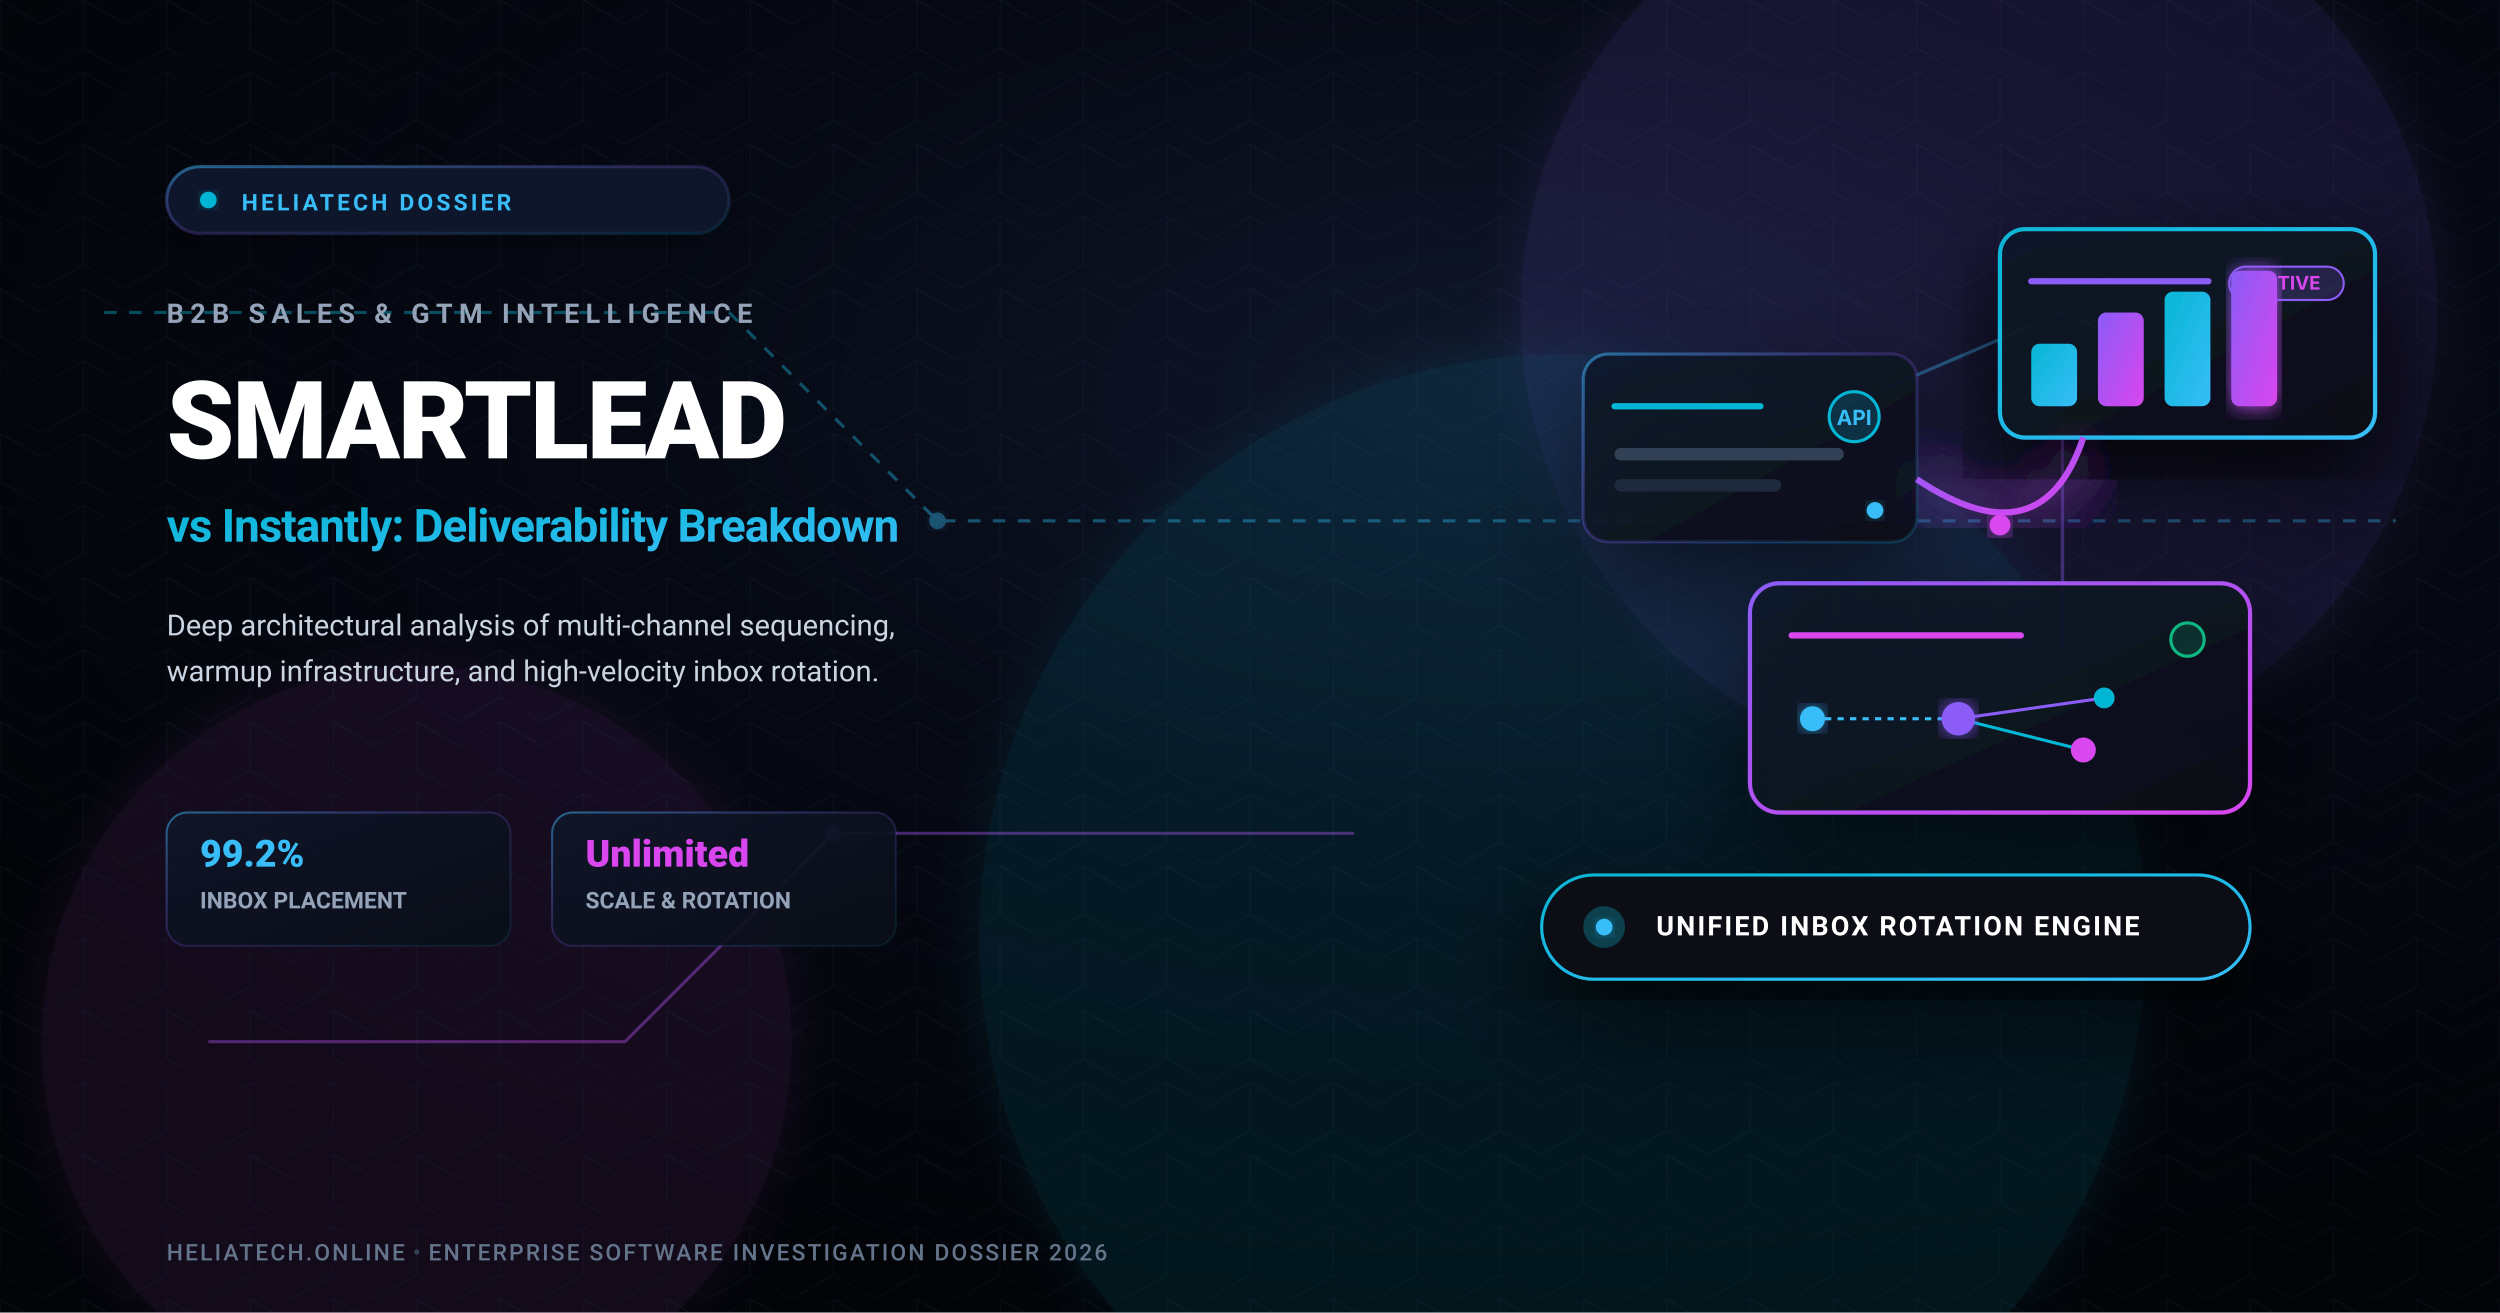
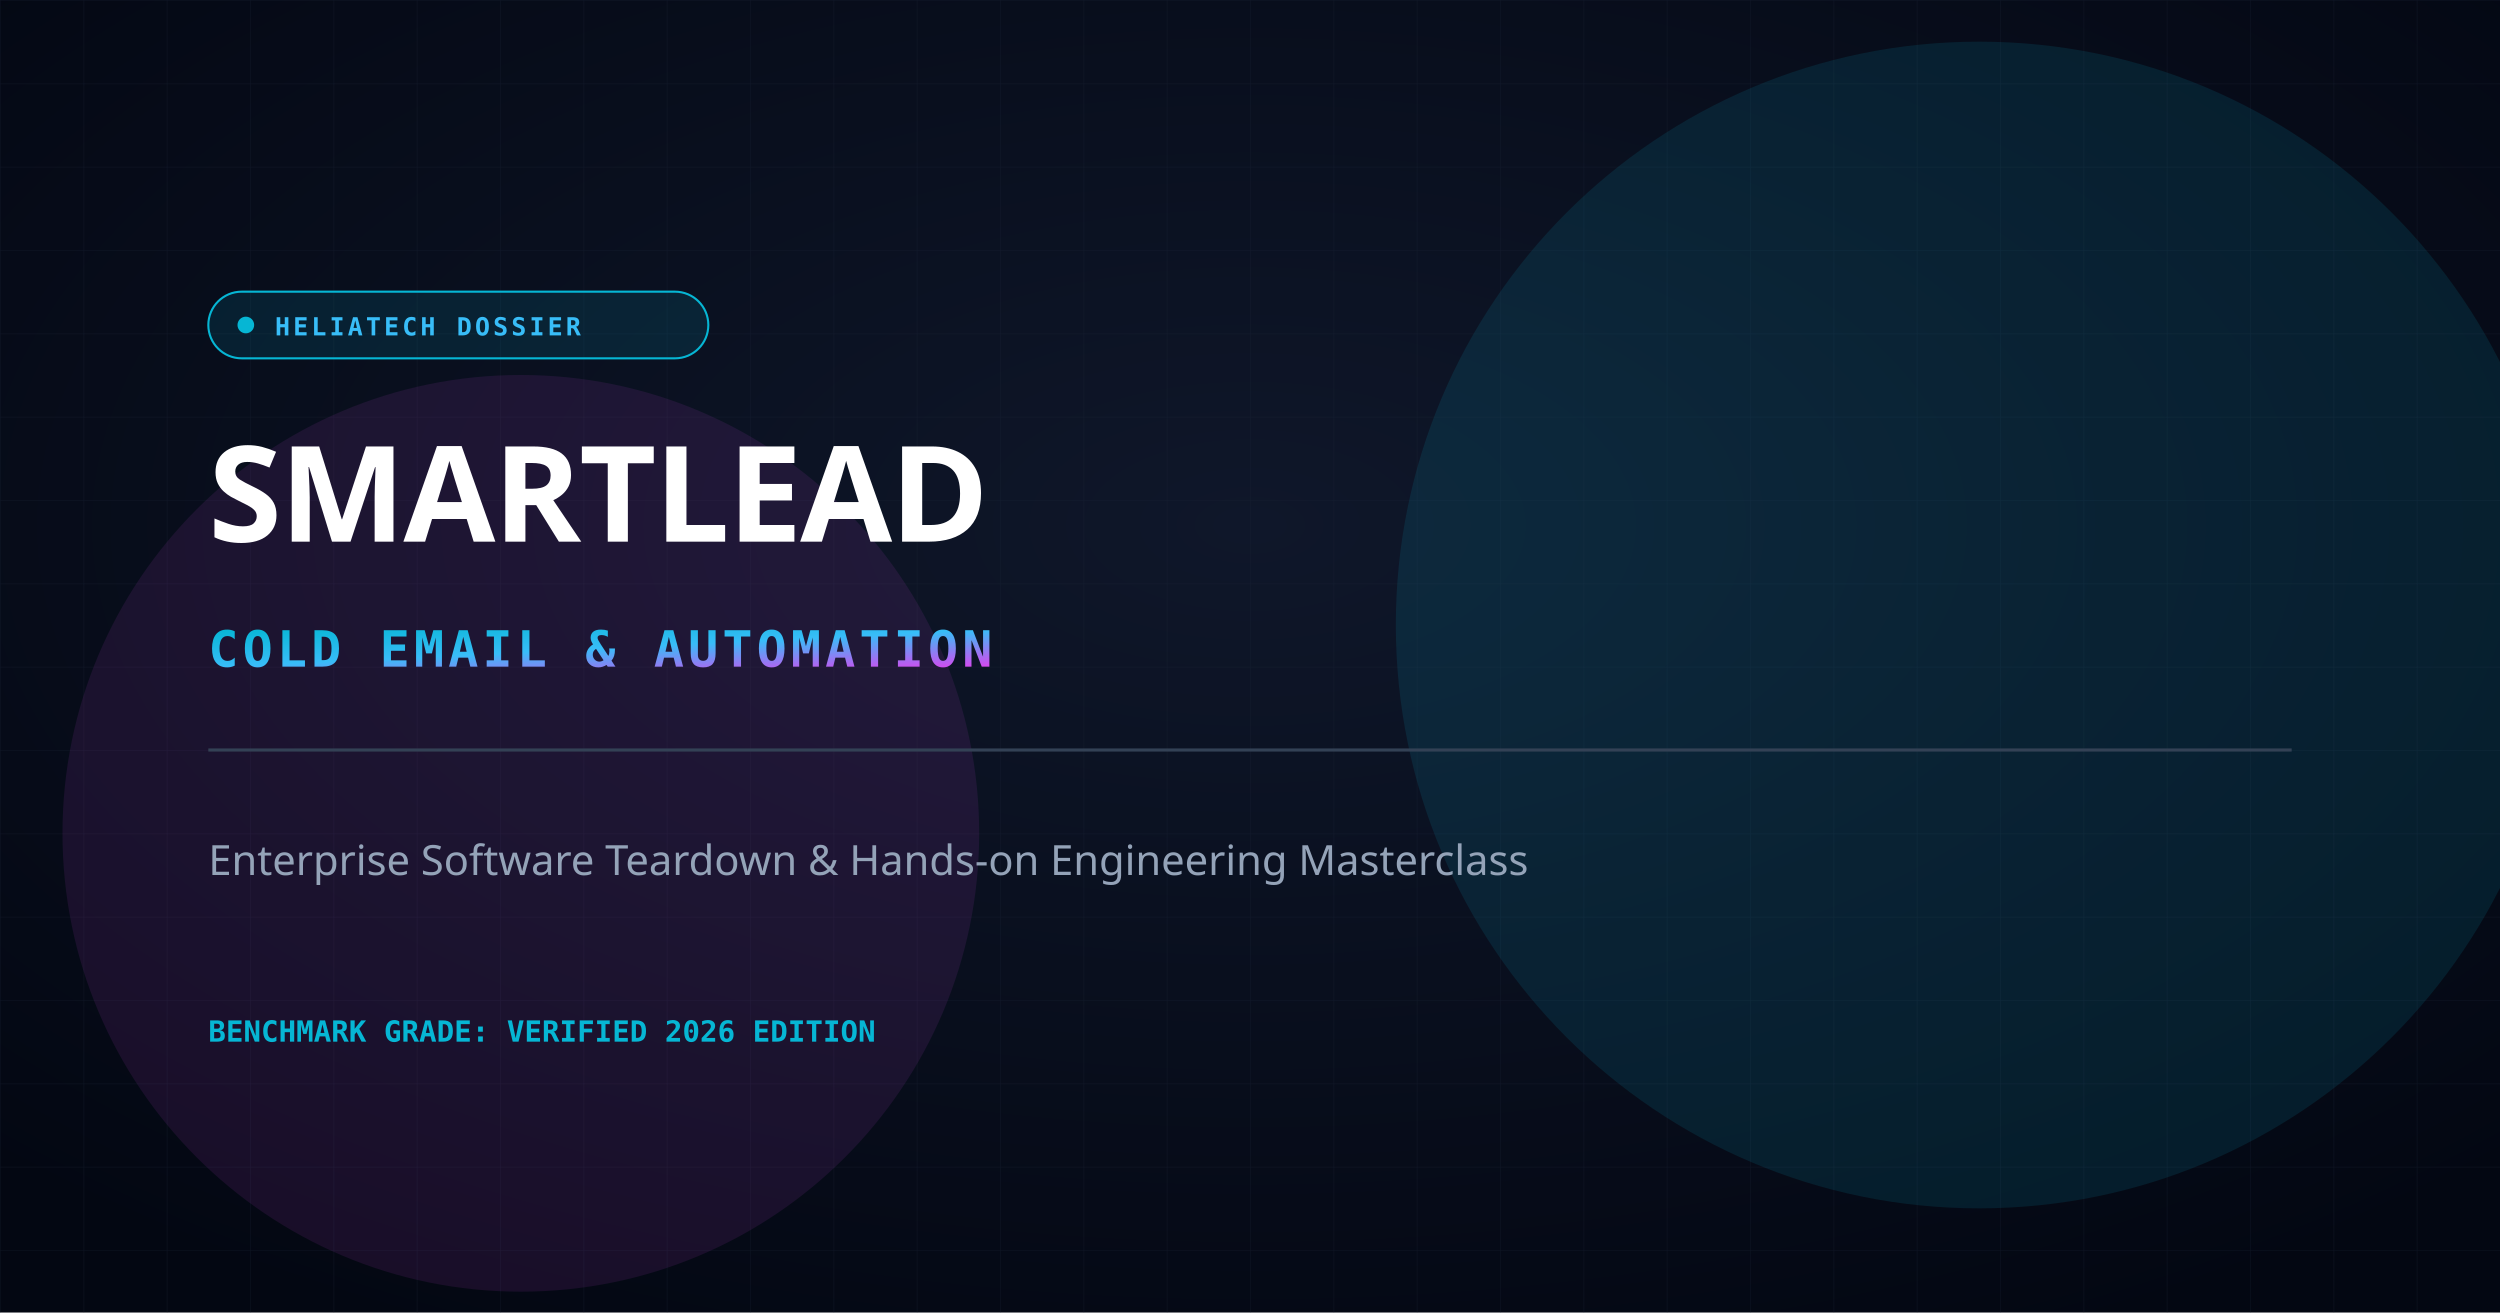
<svg xmlns="http://www.w3.org/2000/svg" viewBox="0 0 1200 630" width="1200" height="630">
  <defs>
-     <radialGradient id="bgGlow" cx="60%" cy="30%" r="70%" fx="60%" fy="30%">
+     <radialGradient id="bg" cx="50%" cy="40%" r="70%">
      <stop offset="0%" stop-color="#0f172a" />
-       <stop offset="50%" stop-color="#060913" />
-       <stop offset="100%" stop-color="#020408" />
+       <stop offset="100%" stop-color="#030712" />
    </radialGradient>
-     <linearGradient id="gridGrad" x1="0%" y1="0%" x2="100%" y2="100%">
-       <stop offset="0%" stop-color="#38bdf8" stop-opacity="0.08" />
-       <stop offset="50%" stop-color="#8b5cf6" stop-opacity="0.04" />
-       <stop offset="100%" stop-color="#06b6d4" stop-opacity="0.08" />
-     </linearGradient>
-     <linearGradient id="cyanBlue" x1="0%" y1="0%" x2="100%" y2="100%">
+     <linearGradient id="neon" x1="0%" y1="0%" x2="100%" y2="100%">
      <stop offset="0%" stop-color="#06b6d4" />
-       <stop offset="100%" stop-color="#38bdf8" />
-     </linearGradient>
-     <linearGradient id="violetFuchsia" x1="0%" y1="0%" x2="100%" y2="100%">
-       <stop offset="0%" stop-color="#8b5cf6" />
+       <stop offset="50%" stop-color="#38bdf8" />
      <stop offset="100%" stop-color="#d946ef" />
    </linearGradient>
-     <linearGradient id="cardBg" x1="0%" y1="0%" x2="100%" y2="100%">
-       <stop offset="0%" stop-color="#0f172a" stop-opacity="0.85" />
-       <stop offset="100%" stop-color="#090d16" stop-opacity="0.95" />
-     </linearGradient>
-     <linearGradient id="glassBorder" x1="0%" y1="0%" x2="100%" y2="100%">
-       <stop offset="0%" stop-color="#38bdf8" stop-opacity="0.5" />
-       <stop offset="50%" stop-color="#8b5cf6" stop-opacity="0.2" />
-       <stop offset="100%" stop-color="#06b6d4" stop-opacity="0.1" />
-     </linearGradient>
-     <filter id="glow" x="-20%" y="-20%" width="140%" height="140%">
-       <feGaussianBlur stdDeviation="12" result="blur" />
-       <feComposite in="SourceGraphic" in2="blur" operator="over" />
-     </filter>
-     <filter id="glow-sm" x="-10%" y="-10%" width="120%" height="120%">
-       <feGaussianBlur stdDeviation="5" result="blur" />
-       <feComposite in="SourceGraphic" in2="blur" operator="over" />
-     </filter>
-     <filter id="dropShadow" x="-10%" y="-10%" width="130%" height="130%">
-       <feDropShadow dx="0" dy="20" stdDeviation="25" flood-color="#000000" flood-opacity="0.6" />
-     </filter>
-     <pattern id="hexGrid" width="40" height="69.282" patternUnits="userSpaceOnUse" patternTransform="scale(1)">
-       <path d="M 40 0 L 20 11.547 L 0 0 L 0 23.094 L 20 34.641 L 40 23.094 Z M 0 34.641 L 20 46.188 L 40 34.641 L 40 57.735 L 20 69.282 L 0 57.735 Z" fill="none" stroke="url(#gridGrad)" stroke-width="0.75" />
+     <pattern id="grid" width="40" height="40" patternUnits="userSpaceOnUse">
+       <path d="M 40 0 L 0 0 0 40" fill="none" stroke="#1e293b" stroke-width="0.5" stroke-opacity="0.4" />
    </pattern>
  </defs>
-   <rect width="1200" height="630" fill="url(#bgGlow)" />
-   <rect width="1200" height="630" fill="url(#hexGrid)" opacity="0.7" />
-   <circle cx="950" cy="150" r="220" fill="#8b5cf6" opacity="0.12" filter="url(#glow)" />
-   <circle cx="750" cy="450" r="280" fill="#06b6d4" opacity="0.10" filter="url(#glow)" />
-   <circle cx="200" cy="500" r="180" fill="#d946ef" opacity="0.08" filter="url(#glow)" />
-   <g opacity="0.4">
-     <path d="M 50,150 H 350 L 450,250 H 1150" fill="none" stroke="url(#cyanBlue)" stroke-width="1.5" stroke-dasharray="6 6" />
-     <path d="M 100,500 H 300 L 400,400 H 650" fill="none" stroke="url(#violetFuchsia)" stroke-width="1.5" />
-     <circle cx="450" cy="250" r="4" fill="#38bdf8" filter="url(#glow-sm)" />
-     <circle cx="400" cy="400" r="4" fill="#8b5cf6" filter="url(#glow-sm)" />
+   <rect width="1200" height="630" fill="url(#bg)" />
+   <rect width="1200" height="630" fill="url(#grid)" />
+   <circle cx="950" cy="300" r="280" fill="#06b6d4" opacity="0.12" />
+   <circle cx="250" cy="400" r="220" fill="#d946ef" opacity="0.1" />
+   <g transform="translate(100, 140)">
+     <rect width="240" height="32" rx="16" fill="#06b6d4" fill-opacity="0.12" stroke="#06b6d4" stroke-width="1" />
+     <circle cx="18" cy="16" r="4" fill="#06b6d4" />
+     <text x="32" y="21" fill="#38bdf8" font-family="monospace" font-size="12" font-weight="bold" letter-spacing="1.5">HELIATECH DOSSIER</text>
  </g>
-   <g transform="translate(80, 80)">
-     <g transform="translate(0, 0)">
-       <rect width="270" height="32" rx="16" fill="#0f172a" stroke="url(#glassBorder)" stroke-width="1.5" filter="url(#dropShadow)" />
-       <circle cx="20" cy="16" r="4" fill="#06b6d4" filter="url(#glow-sm)" />
-       <text x="36" y="21" fill="#38bdf8" font-family="-apple-system, BlinkMacSystemFont, 'Segoe UI', Roboto, sans-serif" font-size="11" font-weight="700" letter-spacing="1.5">HELIATECH DOSSIER</text>
-     </g>
-     <g transform="translate(0, 75)">
-       <text x="0" y="0" fill="#94a3b8" font-family="-apple-system, BlinkMacSystemFont, 'Segoe UI', Roboto, sans-serif" font-size="13" font-weight="600" letter-spacing="3">B2B SALES &amp; GTM INTELLIGENCE</text>
-       <text x="0" y="65" fill="#ffffff" font-family="-apple-system, BlinkMacSystemFont, 'Segoe UI', Roboto, sans-serif" font-size="52" font-weight="900" letter-spacing="-1">
-         SMARTLEAD
-       </text>
-       <text x="0" y="105" fill="url(#cyanBlue)" font-family="-apple-system, BlinkMacSystemFont, 'Segoe UI', Roboto, sans-serif" font-size="22" font-weight="700" letter-spacing="-0.5">
-         vs Instantly: Deliverability Breakdown
-       </text>
-       <text x="0" y="150" fill="#cbd5e1" font-family="-apple-system, BlinkMacSystemFont, 'Segoe UI', Roboto, sans-serif" font-size="14" font-weight="400" line-height="1.5">
-         <tspan x="0" dy="0">Deep architectural analysis of multi-channel sequencing,</tspan>
-         <tspan x="0" dy="22">warmup infrastructure, and high-velocity inbox rotation.</tspan>
-       </text>
-     </g>
-     <g transform="translate(0, 310)">
-       <g transform="translate(0, 0)">
-         <rect width="165" height="64" rx="10" fill="url(#cardBg)" stroke="url(#glassBorder)" stroke-width="1" />
-         <text x="16" y="26" fill="#38bdf8" font-family="-apple-system, BlinkMacSystemFont, 'Segoe UI', Roboto, sans-serif" font-size="18" font-weight="800">99.2%</text>
-         <text x="16" y="46" fill="#94a3b8" font-family="-apple-system, BlinkMacSystemFont, 'Segoe UI', Roboto, sans-serif" font-size="11" font-weight="600">INBOX PLACEMENT</text>
-       </g>
-       <g transform="translate(185, 0)">
-         <rect width="165" height="64" rx="10" fill="url(#cardBg)" stroke="url(#glassBorder)" stroke-width="1" />
-         <text x="16" y="26" fill="#d946ef" font-family="-apple-system, BlinkMacSystemFont, 'Segoe UI', Roboto, sans-serif" font-size="18" font-weight="800">Unlimited</text>
-         <text x="16" y="46" fill="#94a3b8" font-family="-apple-system, BlinkMacSystemFont, 'Segoe UI', Roboto, sans-serif" font-size="11" font-weight="600">SCALE &amp; ROTATION</text>
-       </g>
-     </g>
+   <text x="100" y="260" fill="#ffffff" font-family="sans-serif" font-size="64" font-weight="900" letter-spacing="-1">SMARTLEAD</text>
+   <text x="100" y="320" fill="url(#neon)" font-family="monospace" font-size="24" font-weight="bold" letter-spacing="2">COLD EMAIL &amp; AUTOMATION</text>
+   <line x1="100" y1="360" x2="1100" y2="360" stroke="#334155" stroke-width="1.5" />
+   <text x="100" y="420" fill="#94a3b8" font-family="sans-serif" font-size="20">Enterprise Software Teardown &amp; Hands-on Engineering Masterclass</text>
+   <g transform="translate(100, 480)">
+     <text x="0" y="20" fill="#06b6d4" font-family="monospace" font-size="14" font-weight="bold">BENCHMARK GRADE: VERIFIED 2026 EDITION</text>
  </g>
-   <g transform="translate(680, 70)" filter="url(#dropShadow)">
-     <g transform="translate(50, 20)">
-       <path d="M 120,120 L 260,60 L 400,120" fill="none" stroke="#38bdf8" stroke-width="1.5" opacity="0.3" />
-       <path d="M 260,60 L 260,220" fill="none" stroke="#8b5cf6" stroke-width="1.5" opacity="0.3" />
-       <g transform="translate(30, 80)">
-         <rect width="160" height="90" rx="12" fill="url(#cardBg)" stroke="url(#glassBorder)" stroke-width="1.5" />
-         <path d="M 15 25 H 85" stroke="#06b6d4" stroke-width="3" stroke-linecap="round" />
-         <circle cx="130" cy="30" r="12" fill="#06b6d4" fill-opacity="0.2" stroke="#06b6d4" stroke-width="1.5" />
-         <text x="130" y="34" fill="#38bdf8" font-family="-apple-system, sans-serif" font-size="10" font-weight="bold" text-anchor="middle">API</text>
-         <rect x="15" y="45" width="110" height="6" rx="3" fill="#334155" />
-         <rect x="15" y="60" width="80" height="6" rx="3" fill="#1e293b" />
-         <circle cx="140" cy="75" r="4" fill="#38bdf8" filter="url(#glow-sm)" />
-       </g>
-       <g transform="translate(230, 20)">
-         <rect width="180" height="100" rx="12" fill="url(#cardBg)" stroke="url(#cyanBlue)" stroke-width="2" filter="url(#dropShadow)" />
-         <path d="M 15 25 H 100" stroke="#8b5cf6" stroke-width="3" stroke-linecap="round" />
-         <rect x="110" y="18" width="55" height="16" rx="8" fill="#8b5cf6" fill-opacity="0.2" stroke="#8b5cf6" stroke-width="1" />
-         <text x="137" y="29" fill="#d946ef" font-family="-apple-system, sans-serif" font-size="9" font-weight="bold" text-anchor="middle">ACTIVE</text>
-         <rect x="15" y="55" width="22" height="30" rx="4" fill="url(#cyanBlue)" />
-         <rect x="47" y="40" width="22" height="45" rx="4" fill="url(#violetFuchsia)" />
-         <rect x="79" y="30" width="22" height="55" rx="4" fill="url(#cyanBlue)" />
-         <rect x="111" y="20" width="22" height="65" rx="4" fill="url(#violetFuchsia)" filter="url(#glow-sm)" />
-       </g>
-       <path d="M 190,140 Q 250,180 270,120" fill="none" stroke="url(#violetFuchsia)" stroke-width="3" filter="url(#glow)" />
-       <circle cx="230" cy="162" r="5" fill="#d946ef" filter="url(#glow-sm)" />
-       <g transform="translate(110, 190)">
-         <rect width="240" height="110" rx="14" fill="url(#cardBg)" stroke="url(#violetFuchsia)" stroke-width="2" />
-         <path d="M 20 25 H 130" stroke="#d946ef" stroke-width="3" stroke-linecap="round" />
-         <circle cx="210" cy="27" r="8" fill="#10b981" fill-opacity="0.2" stroke="#10b981" stroke-width="1.5" />
-         <g transform="translate(20, 45)">
-           <line x1="10" y1="20" x2="80" y2="20" stroke="#38bdf8" stroke-width="1.5" stroke-dasharray="3 3" />
-           <line x1="80" y1="20" x2="150" y2="10" stroke="#8b5cf6" stroke-width="1.5" />
-           <line x1="80" y1="20" x2="140" y2="35" stroke="#06b6d4" stroke-width="1.5" />
-           <circle cx="10" cy="20" r="6" fill="#38bdf8" filter="url(#glow-sm)" />
-           <circle cx="80" cy="20" r="8" fill="#8b5cf6" filter="url(#glow-sm)" />
-           <circle cx="150" cy="10" r="5" fill="#06b6d4" />
-           <circle cx="140" cy="35" r="6" fill="#d946ef" />
-         </g>
-       </g>
-       <g transform="translate(10, 330)" filter="url(#dropShadow)">
-         <rect width="340" height="50" rx="25" fill="#090d16" stroke="url(#cyanBlue)" stroke-width="1.5" />
-         <circle cx="30" cy="25" r="10" fill="#06b6d4" fill-opacity="0.3" />
-         <circle cx="30" cy="25" r="4" fill="#38bdf8" filter="url(#glow-sm)" />
-         <text x="55" y="29" fill="#ffffff" font-family="-apple-system, BlinkMacSystemFont, 'Segoe UI', Roboto, sans-serif" font-size="13" font-weight="700" letter-spacing="1">UNIFIED INBOX ROTATION ENGINE</text>
-       </g>
-     </g>
-   </g>
-   <line x1="80" y1="580" x2="1120" y2="580" stroke="url(#glassBorder)" stroke-width="1" opacity="0.5" />
-   <text x="80" y="605" fill="#64748b" font-family="-apple-system, BlinkMacSystemFont, 'Segoe UI', Roboto, sans-serif" font-size="11" font-weight="500" letter-spacing="1">
-     HELIATECH.ONLINE <tspan fill="#334155">•</tspan> ENTERPRISE SOFTWARE INVESTIGATION DOSSIER 2026
-   </text>
</svg>
